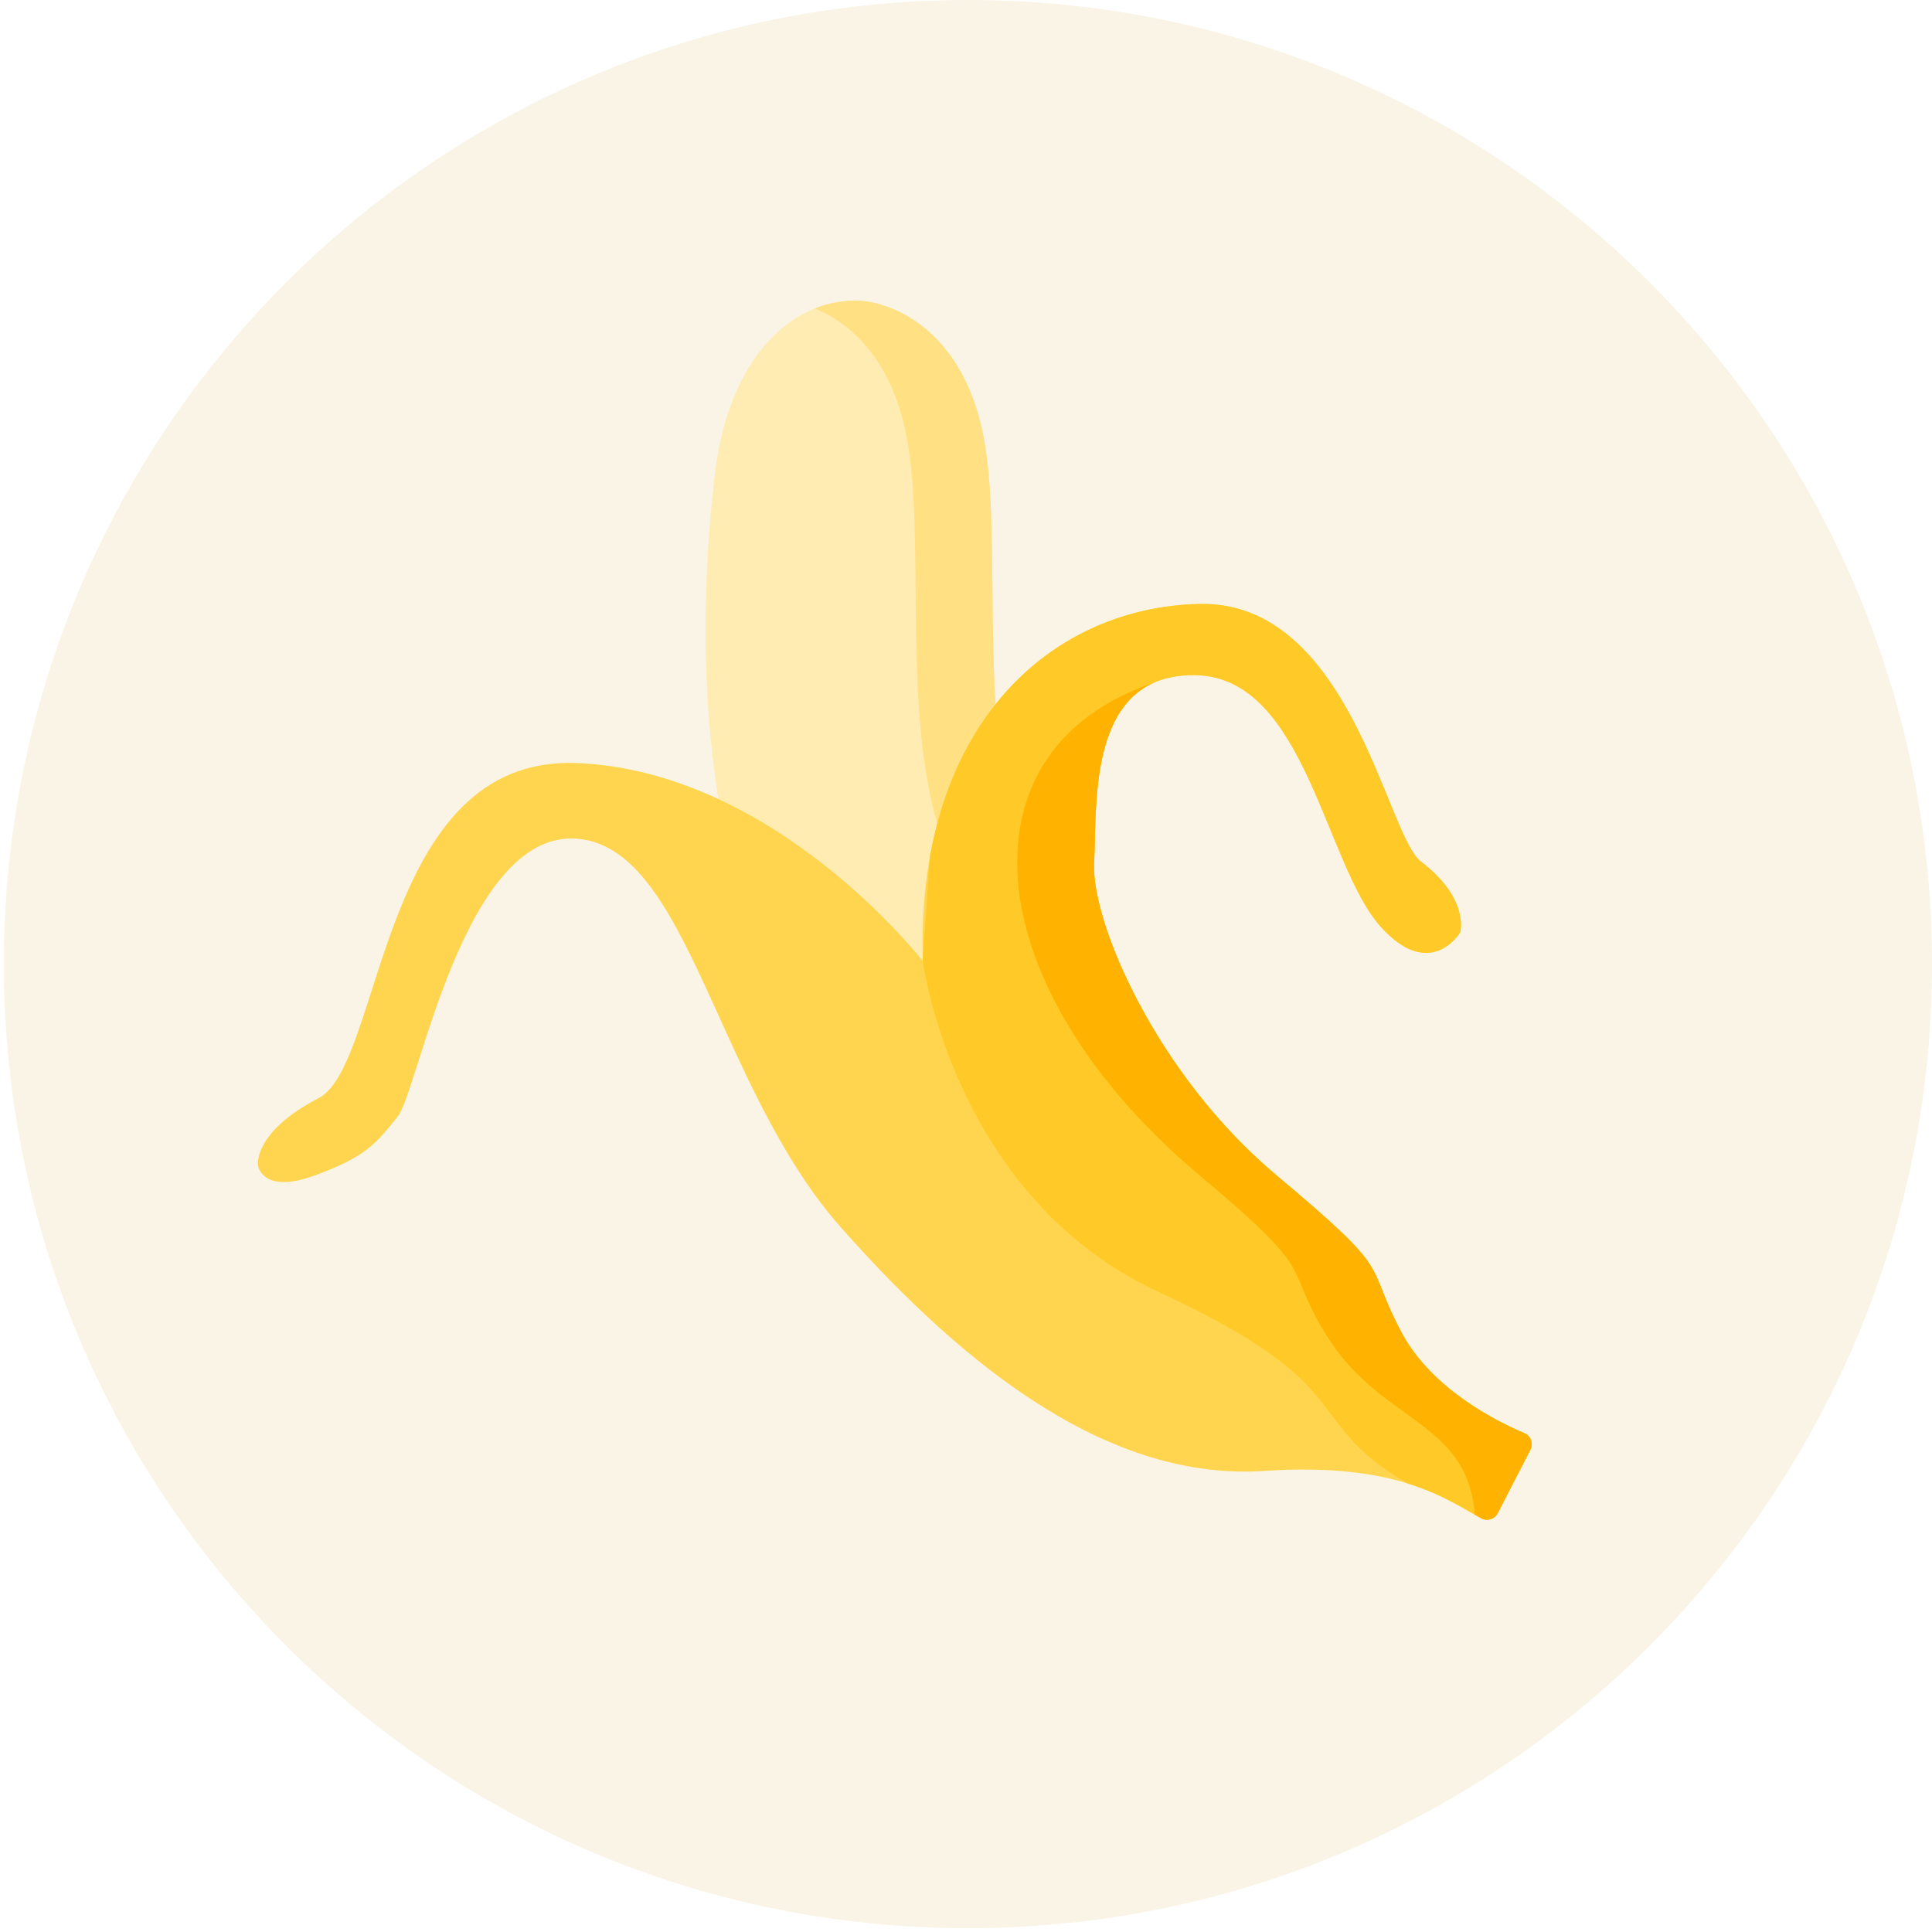
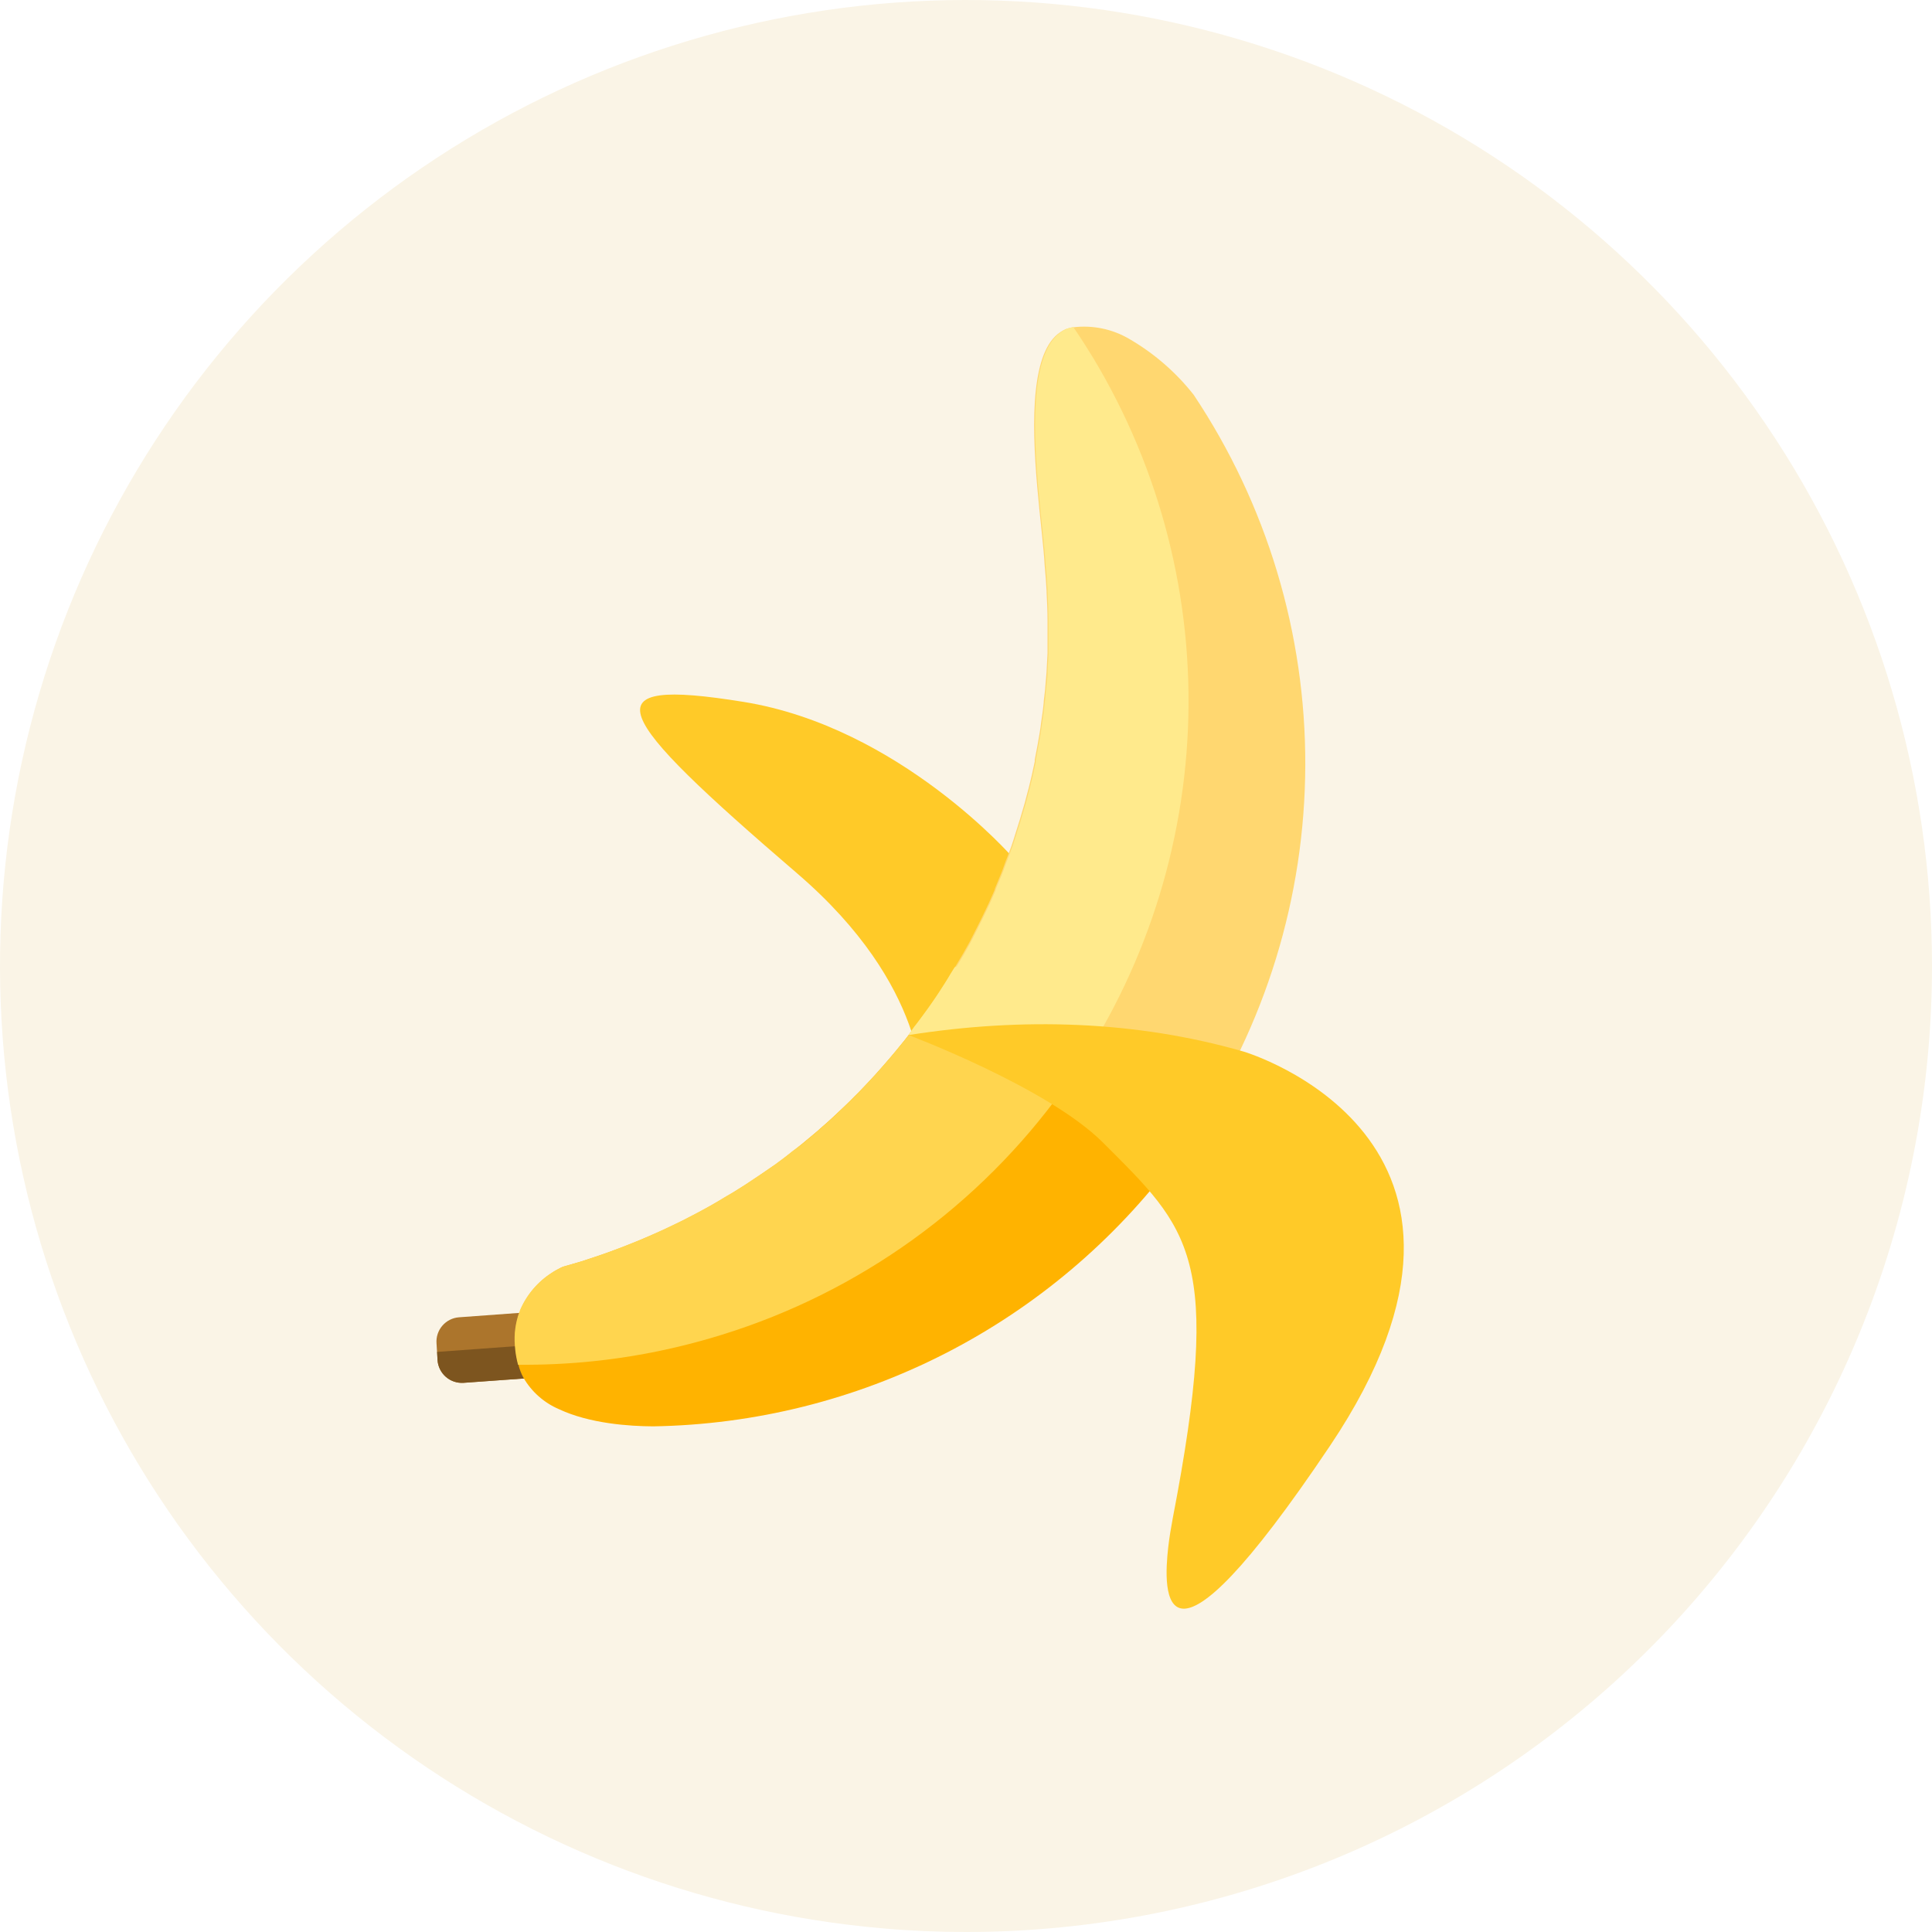
- <svg xmlns="http://www.w3.org/2000/svg" width="502" height="502" overflow="hidden">
-   <defs>
-     <clipPath id="clip0">
-       <rect x="87" y="109" width="502" height="502" />
-     </clipPath>
-     <clipPath id="clip1">
-       <rect x="154" y="180" width="331" height="331" />
-     </clipPath>
-     <clipPath id="clip2">
-       <rect x="154" y="180" width="331" height="331" />
-     </clipPath>
-     <clipPath id="clip3">
-       <rect x="154" y="180" width="331" height="331" />
-     </clipPath>
-   </defs>
-   <g clip-path="url(#clip0)" transform="translate(-87 -109)">
-     <path d="M88 359.5C88 221.153 200.153 109 338.5 109 476.847 109 589 221.153 589 359.5 589 497.847 476.847 610 338.5 610 200.153 610 88 497.847 88 359.5Z" fill="#FAF4E6" fill-rule="evenodd" />
-     <g clip-path="url(#clip1)">
-       <g clip-path="url(#clip2)">
-         <g clip-path="url(#clip3)">
-           <path d="M426.222 423.902C426.004 423.794 403.447 411.844 381.747 383.751 368.244 366.27 357.848 346.198 350.844 324.09 340.977 291.928 347.929 245.543 342.062 220.094 335.747 192.702 316.774 187.416 310.387 187.138 293.263 186.392 276.325 201.453 272.733 232.246 257.692 361.171 314.463 440.904 396.048 484.852 412.154 493.039 433.355 486.506 441.605 469.467 449.936 452.636 443.05 432.236 426.222 423.902Z" fill="#FFECB3" />
-           <path d="M426.222 423.902C426.004 423.794 403.446 411.844 381.747 383.751 368.244 366.27 357.848 346.198 350.844 324.09 340.977 291.928 347.929 245.543 342.062 220.094 335.747 192.702 316.775 187.416 310.387 187.138 306.44 186.966 302.504 187.645 298.737 189.152 306.922 192.49 317.637 200.811 322.083 220.094 327.95 245.543 320.999 291.928 330.865 324.09 337.868 346.198 348.265 366.27 361.768 383.751 383.468 411.844 406.025 423.794 406.243 423.902 423.071 432.236 429.958 452.636 421.625 469.467 417.371 478.254 409.669 484.237 401 486.858 416.254 491.625 434.178 484.807 441.605 469.467 449.936 452.636 443.05 432.236 426.222 423.902Z" fill="#FFE082" />
-           <path d="M326.782 358.739C326.782 358.739 288.554 309.383 236.921 307.268 185.289 305.152 186.744 385.545 169.766 394.347 152.787 403.15 154.02 411.69 154.02 411.69 154.02 411.69 154.87 419.48 168.737 414.444 182.603 409.408 185.06 405.623 190.363 399.077 195.667 392.53 207.353 325.03 236.628 326.905 265.904 328.779 272.801 391.02 305.625 428.086 338.448 465.153 375.745 493.88 415.539 491.193 451.03 488.796 463.672 499.189 471.953 503.533 473.476 504.332 475.356 503.741 476.143 502.211L484.656 485.66C485.479 484.06 484.773 482.099 483.115 481.401 476.082 478.438 458.943 469.968 451.091 455.089 441.077 436.115 450.102 440.73 418.73 414.441 387.357 388.152 370.474 348.425 371.287 333.222 372.101 318.019 369.286 283.835 397.75 284.435 426.215 285.035 431.245 333.715 445.797 349.844 458.7 364.145 466.392 351.281 466.392 351.281 466.392 351.281 469.006 342.609 456.169 332.832 447.197 325.999 437.856 264.955 398.508 265.933 359.159 266.911 324.989 298.493 326.782 358.739Z" fill="#FFD54F" />
-           <path d="M483.115 481.4C476.082 478.437 458.943 469.968 451.091 455.089 441.077 436.115 450.102 440.73 418.73 414.44 387.357 388.151 370.474 348.424 371.287 333.221 372.101 318.019 369.286 283.834 397.75 284.434 426.215 285.034 431.245 333.715 445.798 349.844 458.7 364.144 466.393 351.281 466.393 351.281 466.393 351.281 469.007 342.608 456.169 332.831 447.197 325.998 437.856 264.955 398.508 265.933 365.519 266.753 336.174 289.09 328.606 331.79 327.471 347.975 326.782 358.74 326.782 358.74 326.782 358.74 334.667 420.014 388.135 444.741 441.604 469.467 424.363 477.658 452.607 494.409 452.612 494.412 452.616 494.414 452.62 494.416 462.048 497.306 467.604 501.252 471.953 503.533 473.476 504.332 475.356 503.741 476.143 502.211L484.656 485.66C485.478 484.06 484.773 482.098 483.115 481.4Z" fill="#FFCA28" />
-           <path d="M483.115 481.4C476.082 478.437 458.942 469.968 451.09 455.089 441.076 436.115 450.101 440.73 418.729 414.44 387.356 388.151 370.473 348.424 371.286 333.221 371.974 320.358 370.067 293.905 386.709 286.433 366.873 293.105 351.306 307.963 351.306 333.221 351.306 357.898 367.377 388.151 398.749 414.44 430.121 440.73 420.099 436.674 431.11 455.089 445.398 478.982 468.356 477.694 470.186 502.562 470.799 502.909 471.386 503.236 471.953 503.532 473.476 504.332 475.356 503.741 476.143 502.21L484.656 485.659C485.478 484.06 484.773 482.098 483.115 481.4Z" fill="#FFB300" />
-         </g>
-       </g>
-     </g>
-   </g>
+ <svg xmlns="http://www.w3.org/2000/svg" width="36" height="36" viewBox="0 0 36 36" fill="none">
+   <path d="M36 18C36 22.774 34.104 27.352 30.728 30.728C27.352 34.104 22.774 36 18 36C17.481 36 16.966 35.978 16.457 35.933C12.976 35.634 9.657 34.327 6.905 32.173C4.153 30.02 2.088 27.111 0.961 23.804C-0.165 20.496 -0.305 16.932 0.56 13.546C1.424 10.161 3.255 7.1 5.83 4.738C8.405 2.375 11.611 0.813 15.059 0.242C18.506 -0.329 22.045 0.116 25.244 1.522C28.443 2.928 31.163 5.235 33.073 8.161C34.983 11.087 36 14.506 36 18Z" fill="#FAF4E6" />
+   <path d="M17.172 20.299C17.172 20.299 17.308 18.384 14.859 16.279C11.356 13.27 10.954 12.609 13.857 13.079C16.761 13.549 18.875 15.982 18.875 15.982" fill="#FFCA28" />
+   <path d="M11.058 25.593L10.969 24.369L8.552 24.546C8.432 24.555 8.321 24.611 8.242 24.703C8.164 24.794 8.125 24.912 8.134 25.032L8.153 25.347C8.162 25.467 8.218 25.578 8.309 25.657C8.4 25.736 8.518 25.775 8.638 25.767L11.058 25.593Z" fill="#AC752C" />
+   <path d="M11.057 25.593L11.012 24.982L8.145 25.191L8.153 25.347C8.162 25.467 8.218 25.578 8.309 25.657C8.4 25.736 8.518 25.775 8.638 25.767L11.057 25.593Z" fill="#7D551F" />
+   <path d="M21.731 21.41C21.308 20.963 20.825 20.576 20.296 20.262C19.782 19.946 19.232 19.695 18.693 19.432C18.216 19.199 17.783 18.935 17.264 18.833L17.193 18.933C17.169 18.967 17.143 18.999 17.12 19.032C17.067 19.108 17.01 19.183 16.952 19.259L16.93 19.287L16.857 19.382C16.831 19.415 16.803 19.447 16.776 19.481C16.718 19.555 16.658 19.627 16.596 19.698C16.416 19.912 16.226 20.122 16.028 20.325C15.995 20.36 15.961 20.393 15.928 20.425C15.875 20.48 15.821 20.534 15.766 20.586L15.649 20.697C15.609 20.736 15.571 20.772 15.531 20.808L15.505 20.832C15.446 20.887 15.384 20.943 15.322 20.995L15.279 21.033C15.255 21.056 15.231 21.078 15.205 21.098L15.13 21.161C15.066 21.214 15.002 21.268 14.94 21.319C14.851 21.392 14.758 21.466 14.665 21.536C14.572 21.607 14.516 21.651 14.439 21.705L14.396 21.734L14.209 21.863C14.109 21.933 14.005 22.003 13.899 22.07C13.685 22.209 13.464 22.343 13.236 22.47C12.825 22.703 12.4 22.91 11.963 23.091C11.777 23.171 11.587 23.245 11.395 23.314C11.299 23.349 11.201 23.384 11.104 23.416C11.006 23.448 10.933 23.474 10.847 23.501C10.729 23.537 10.612 23.57 10.495 23.603C10.465 23.616 10.436 23.63 10.407 23.646C10.392 23.655 10.374 23.665 10.355 23.674L10.325 23.692L10.296 23.711C10.025 23.881 9.815 24.13 9.692 24.424C9.692 24.433 9.692 24.442 9.682 24.453C9.61 24.652 9.582 24.864 9.601 25.074C9.608 25.195 9.628 25.314 9.66 25.43C9.681 25.514 9.712 25.596 9.754 25.672C9.905 25.934 10.139 26.14 10.418 26.259C10.986 26.526 11.726 26.576 12.171 26.578C14.066 26.547 15.927 26.082 17.614 25.219C19.3 24.356 20.766 23.117 21.899 21.599C21.845 21.538 21.79 21.475 21.731 21.41Z" fill="#FFB300" />
+   <path d="M18.688 19.437C18.211 19.204 17.778 18.94 17.259 18.838L17.188 18.939C17.164 18.972 17.138 19.004 17.115 19.038C17.092 19.071 17.065 19.104 17.039 19.136C17.014 19.169 16.978 19.221 16.947 19.265L16.925 19.293L16.852 19.388C16.826 19.422 16.798 19.454 16.771 19.487C16.744 19.521 16.714 19.554 16.686 19.589L16.591 19.704C16.536 19.77 16.478 19.833 16.421 19.898C16.411 19.91 16.401 19.923 16.389 19.934L16.308 20.026C16.248 20.092 16.188 20.154 16.125 20.223L16.023 20.331C15.99 20.366 15.956 20.4 15.923 20.431C15.869 20.487 15.815 20.539 15.761 20.592L15.644 20.704C15.604 20.742 15.566 20.778 15.526 20.814L15.5 20.839C15.441 20.894 15.379 20.948 15.316 21.002L15.274 21.039L15.2 21.105L15.125 21.168C15.061 21.22 14.996 21.274 14.935 21.326L14.761 21.454L14.66 21.536C14.585 21.591 14.511 21.651 14.434 21.705L14.391 21.734L14.204 21.863C14.155 21.897 14.105 21.928 14.054 21.962L13.894 22.07C13.817 22.12 13.74 22.166 13.663 22.215L13.534 22.289C13.434 22.351 13.332 22.411 13.23 22.47L13.022 22.583L12.71 22.745L12.494 22.849C12.387 22.901 12.278 22.951 12.166 23L11.957 23.091C11.828 23.142 11.71 23.192 11.586 23.239L11.443 23.293C11.425 23.3 11.405 23.307 11.389 23.314C11.293 23.349 11.195 23.384 11.097 23.416L10.841 23.501C10.722 23.537 10.605 23.57 10.488 23.603C10.459 23.616 10.429 23.63 10.401 23.646C10.386 23.655 10.368 23.665 10.348 23.674L10.319 23.692L10.289 23.711C10.019 23.881 9.808 24.13 9.685 24.424C9.685 24.433 9.685 24.442 9.675 24.453C9.604 24.652 9.576 24.864 9.594 25.074C9.602 25.195 9.622 25.314 9.653 25.43H9.674C10.133 25.434 10.592 25.412 11.049 25.365C11.712 25.297 12.368 25.174 13.012 24.999C13.159 24.96 13.307 24.916 13.455 24.87C16.018 24.076 18.252 22.466 19.817 20.286C19.871 20.212 19.922 20.135 19.974 20.059C19.552 19.842 19.118 19.64 18.688 19.437Z" fill="#FFD54F" />
+   <path d="M22.221 21.147L19.811 20.299L16.93 19.287L16.952 19.259C16.983 19.216 17.015 19.174 17.044 19.13C17.074 19.086 17.095 19.064 17.12 19.031C17.146 18.998 17.169 18.966 17.194 18.932C17.257 18.846 17.319 18.761 17.378 18.675C17.418 18.619 17.456 18.56 17.494 18.503C17.57 18.386 17.645 18.271 17.714 18.152C17.739 18.113 17.764 18.073 17.788 18.033L17.81 17.996L17.939 17.78C17.982 17.703 18.024 17.627 18.067 17.552L18.203 17.284C18.241 17.209 18.279 17.134 18.315 17.058C18.351 16.982 18.391 16.896 18.431 16.815C18.442 16.788 18.455 16.762 18.465 16.737C18.49 16.683 18.513 16.629 18.536 16.573V16.562C18.568 16.482 18.603 16.404 18.635 16.323C18.643 16.305 18.651 16.287 18.657 16.269L18.675 16.224C18.697 16.166 18.716 16.111 18.736 16.054C18.757 15.998 18.774 15.963 18.789 15.918C18.805 15.873 18.824 15.826 18.841 15.78L18.853 15.745C18.862 15.716 18.873 15.687 18.882 15.657C18.891 15.628 18.901 15.6 18.91 15.568C18.974 15.37 19.035 15.173 19.091 14.974C19.118 14.873 19.145 14.774 19.171 14.672C19.208 14.528 19.241 14.384 19.271 14.236L19.281 14.192C19.281 14.179 19.281 14.167 19.281 14.156C19.316 13.986 19.346 13.815 19.375 13.642C19.384 13.584 19.393 13.526 19.399 13.468C19.406 13.411 19.415 13.354 19.424 13.295C19.433 13.236 19.441 13.166 19.448 13.091C19.448 13.048 19.457 13.008 19.461 12.962C19.471 12.889 19.477 12.813 19.483 12.737C19.489 12.662 19.494 12.609 19.5 12.534C19.507 12.416 19.512 12.297 19.519 12.177C19.519 12.117 19.519 12.049 19.519 11.993C19.519 11.97 19.519 11.947 19.519 11.925C19.52 11.902 19.52 11.879 19.519 11.856C19.519 11.811 19.519 11.765 19.519 11.72C19.519 11.675 19.519 11.614 19.519 11.563C19.519 11.388 19.511 11.216 19.502 11.041C19.502 11.032 19.502 11.023 19.502 11.014C19.493 10.856 19.482 10.697 19.466 10.537C19.433 9.88 19.182 8.352 19.302 7.266C19.357 6.771 19.489 6.366 19.757 6.19C19.79 6.167 19.825 6.147 19.862 6.131C19.901 6.118 19.941 6.108 19.981 6.1H19.988C20.355 6.053 20.727 6.129 21.045 6.317C21.506 6.585 21.912 6.937 22.242 7.356C23.606 9.4 24.33 11.804 24.322 14.261C24.315 16.718 23.577 19.117 22.201 21.154L22.221 21.147Z" fill="#FFD770" />
+   <path d="M19.811 20.299C21.227 18.334 22.035 15.996 22.136 13.575C22.237 11.155 21.625 8.758 20.377 6.681C20.303 6.56 20.227 6.438 20.15 6.319C20.101 6.243 20.048 6.167 19.999 6.094C19.959 6.101 19.919 6.112 19.88 6.125C19.843 6.141 19.808 6.161 19.775 6.184C19.507 6.362 19.375 6.765 19.32 7.259C19.2 8.341 19.448 9.874 19.484 10.53C19.5 10.691 19.511 10.85 19.52 11.008C19.52 11.017 19.52 11.026 19.52 11.035C19.529 11.21 19.536 11.382 19.537 11.557C19.537 11.572 19.537 11.59 19.537 11.604V11.729C19.537 11.774 19.537 11.82 19.537 11.865C19.538 11.888 19.538 11.911 19.537 11.934C19.537 11.956 19.537 11.979 19.537 12.002C19.537 12.064 19.537 12.131 19.537 12.186C19.53 12.306 19.525 12.425 19.518 12.543C19.518 12.611 19.509 12.68 19.501 12.746C19.493 12.813 19.487 12.898 19.479 12.971C19.479 13.014 19.47 13.053 19.466 13.1C19.459 13.169 19.451 13.237 19.442 13.304C19.433 13.371 19.425 13.421 19.417 13.477C19.41 13.534 19.402 13.593 19.393 13.651C19.363 13.82 19.334 13.991 19.299 14.165C19.299 14.176 19.299 14.188 19.299 14.201L19.289 14.246C19.259 14.393 19.226 14.537 19.189 14.681C19.163 14.783 19.136 14.882 19.109 14.983C19.052 15.182 18.992 15.38 18.928 15.576C18.919 15.609 18.91 15.637 18.9 15.666C18.889 15.696 18.88 15.726 18.871 15.754L18.858 15.789C18.842 15.835 18.825 15.881 18.807 15.927C18.789 15.973 18.773 16.018 18.755 16.063C18.736 16.108 18.715 16.175 18.693 16.233L18.675 16.278C18.669 16.296 18.661 16.314 18.653 16.332C18.621 16.413 18.586 16.491 18.554 16.571V16.582C18.531 16.638 18.508 16.692 18.483 16.746C18.473 16.771 18.46 16.797 18.449 16.824C18.409 16.905 18.372 16.987 18.333 17.067C18.295 17.146 18.259 17.218 18.221 17.293L18.085 17.561C18.042 17.636 18 17.712 17.957 17.789L17.828 18.005L17.788 18.024C17.764 18.064 17.739 18.104 17.714 18.143C17.645 18.262 17.57 18.377 17.494 18.494C17.456 18.551 17.418 18.61 17.378 18.666C17.319 18.752 17.257 18.838 17.194 18.923C17.169 18.957 17.143 18.989 17.12 19.022C17.097 19.056 17.07 19.089 17.044 19.121C17.019 19.153 16.983 19.206 16.952 19.25L16.93 19.278L19.811 20.299Z" fill="#FFEA8C" />
+   <path d="M16.93 19.287C16.93 19.287 19.52 20.259 20.55 21.288C22.172 22.91 22.795 23.408 21.852 28.293C21.819 28.471 21.789 28.65 21.768 28.831C21.677 29.643 21.587 31.701 24.785 26.937C28.63 21.207 23.177 19.596 23.177 19.596C21.172 19.017 19.044 18.954 16.93 19.287Z" fill="#FFCA28" />
</svg>
